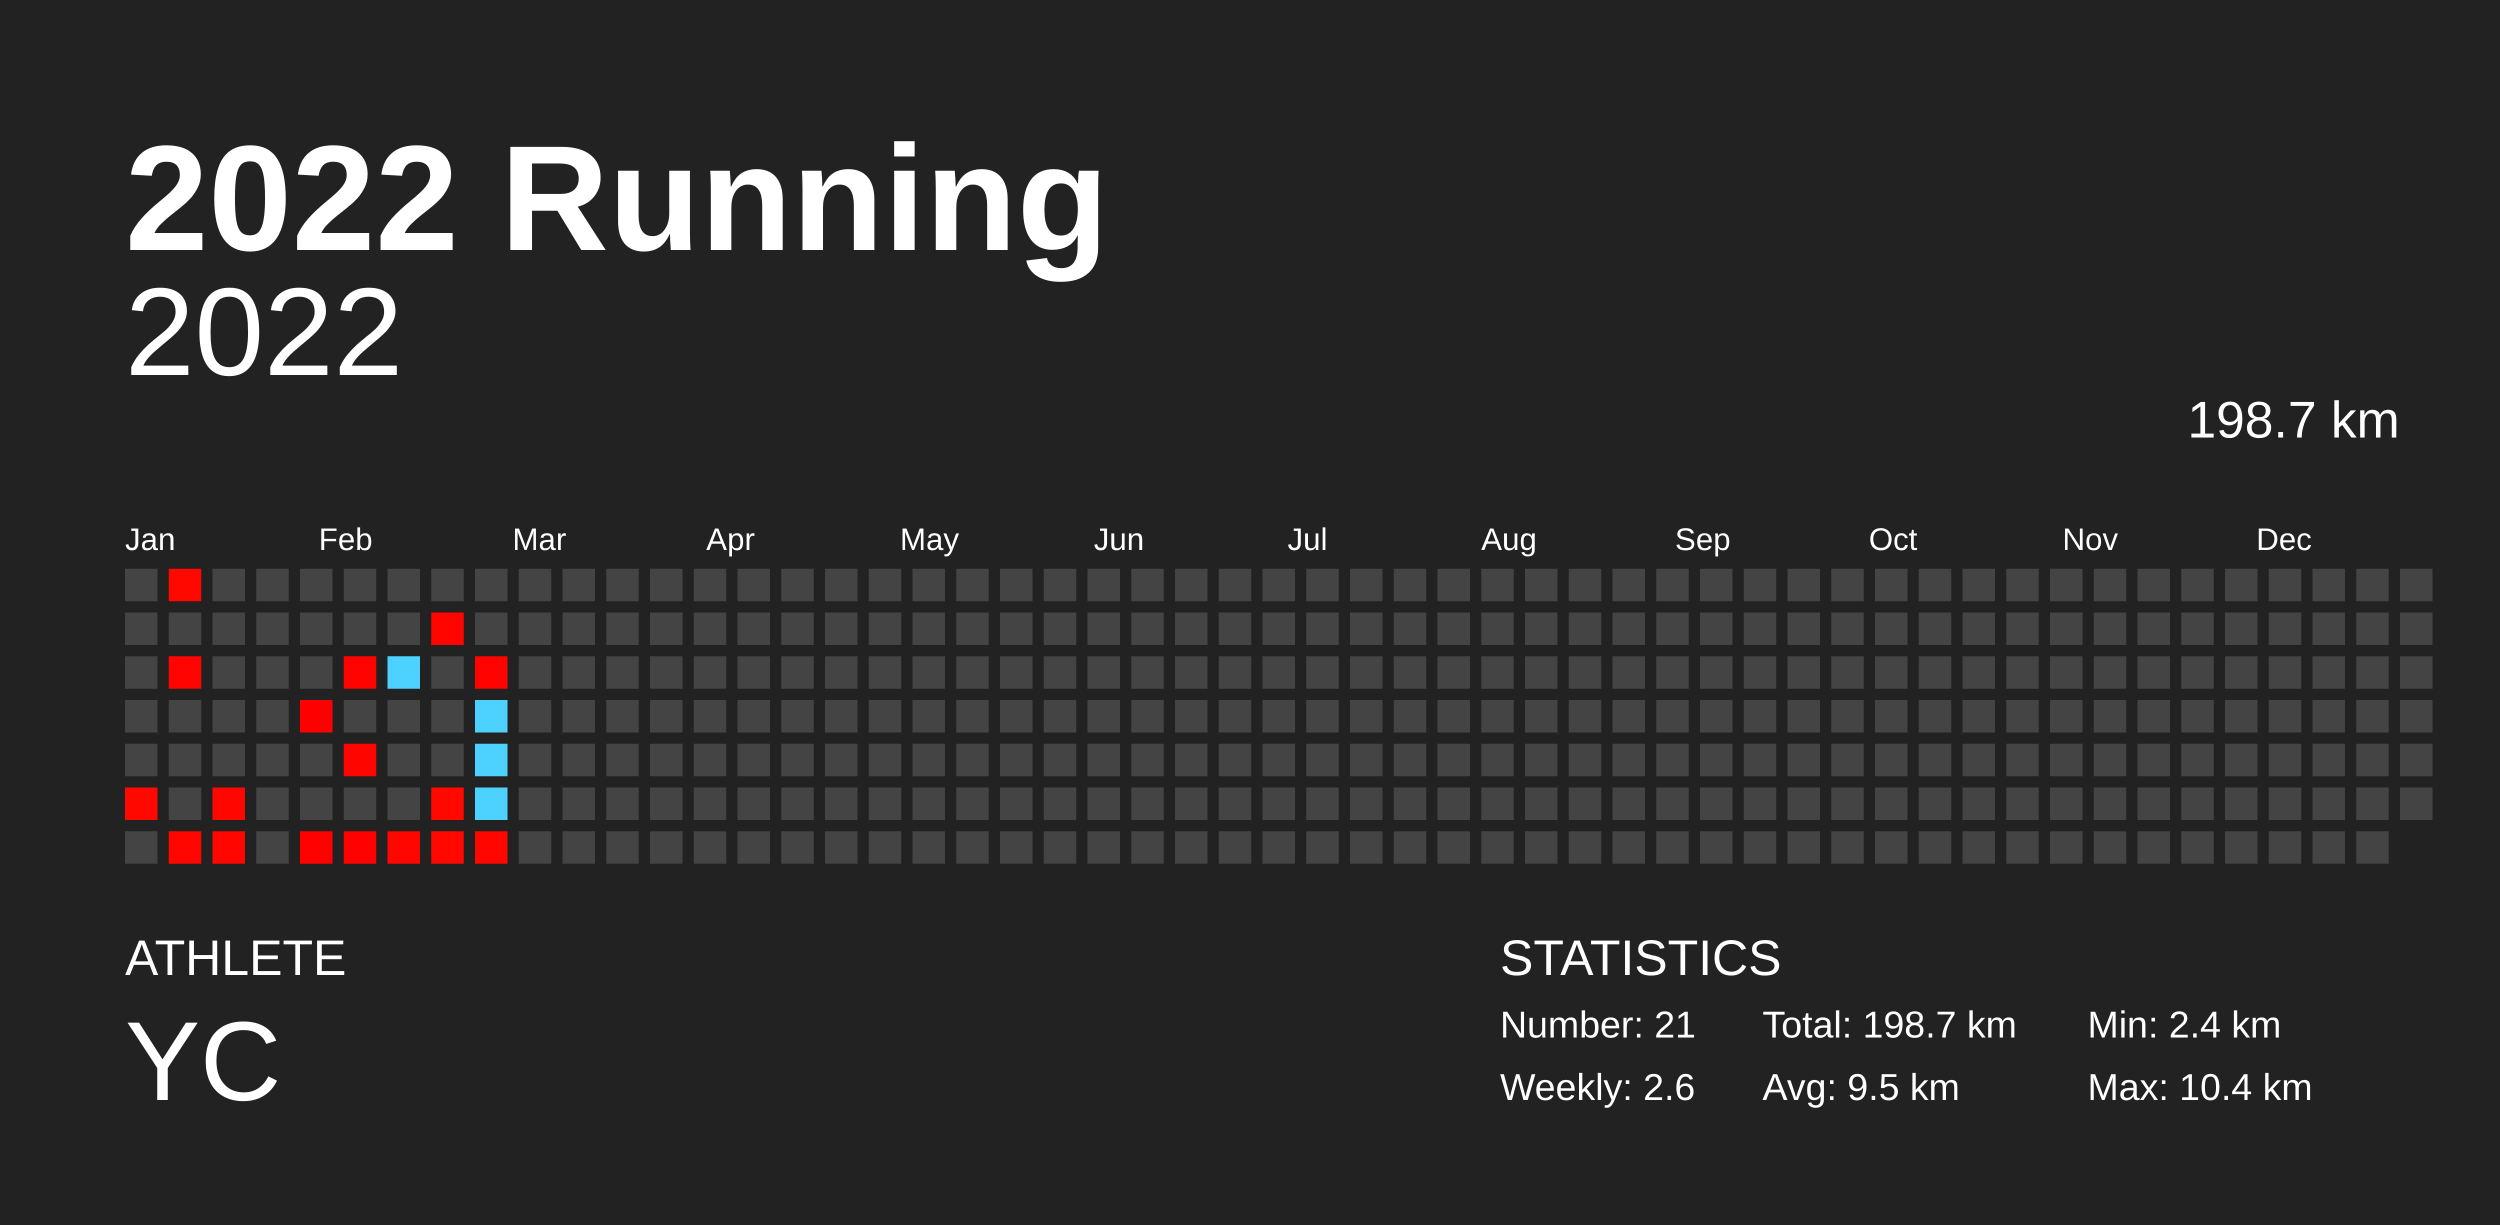
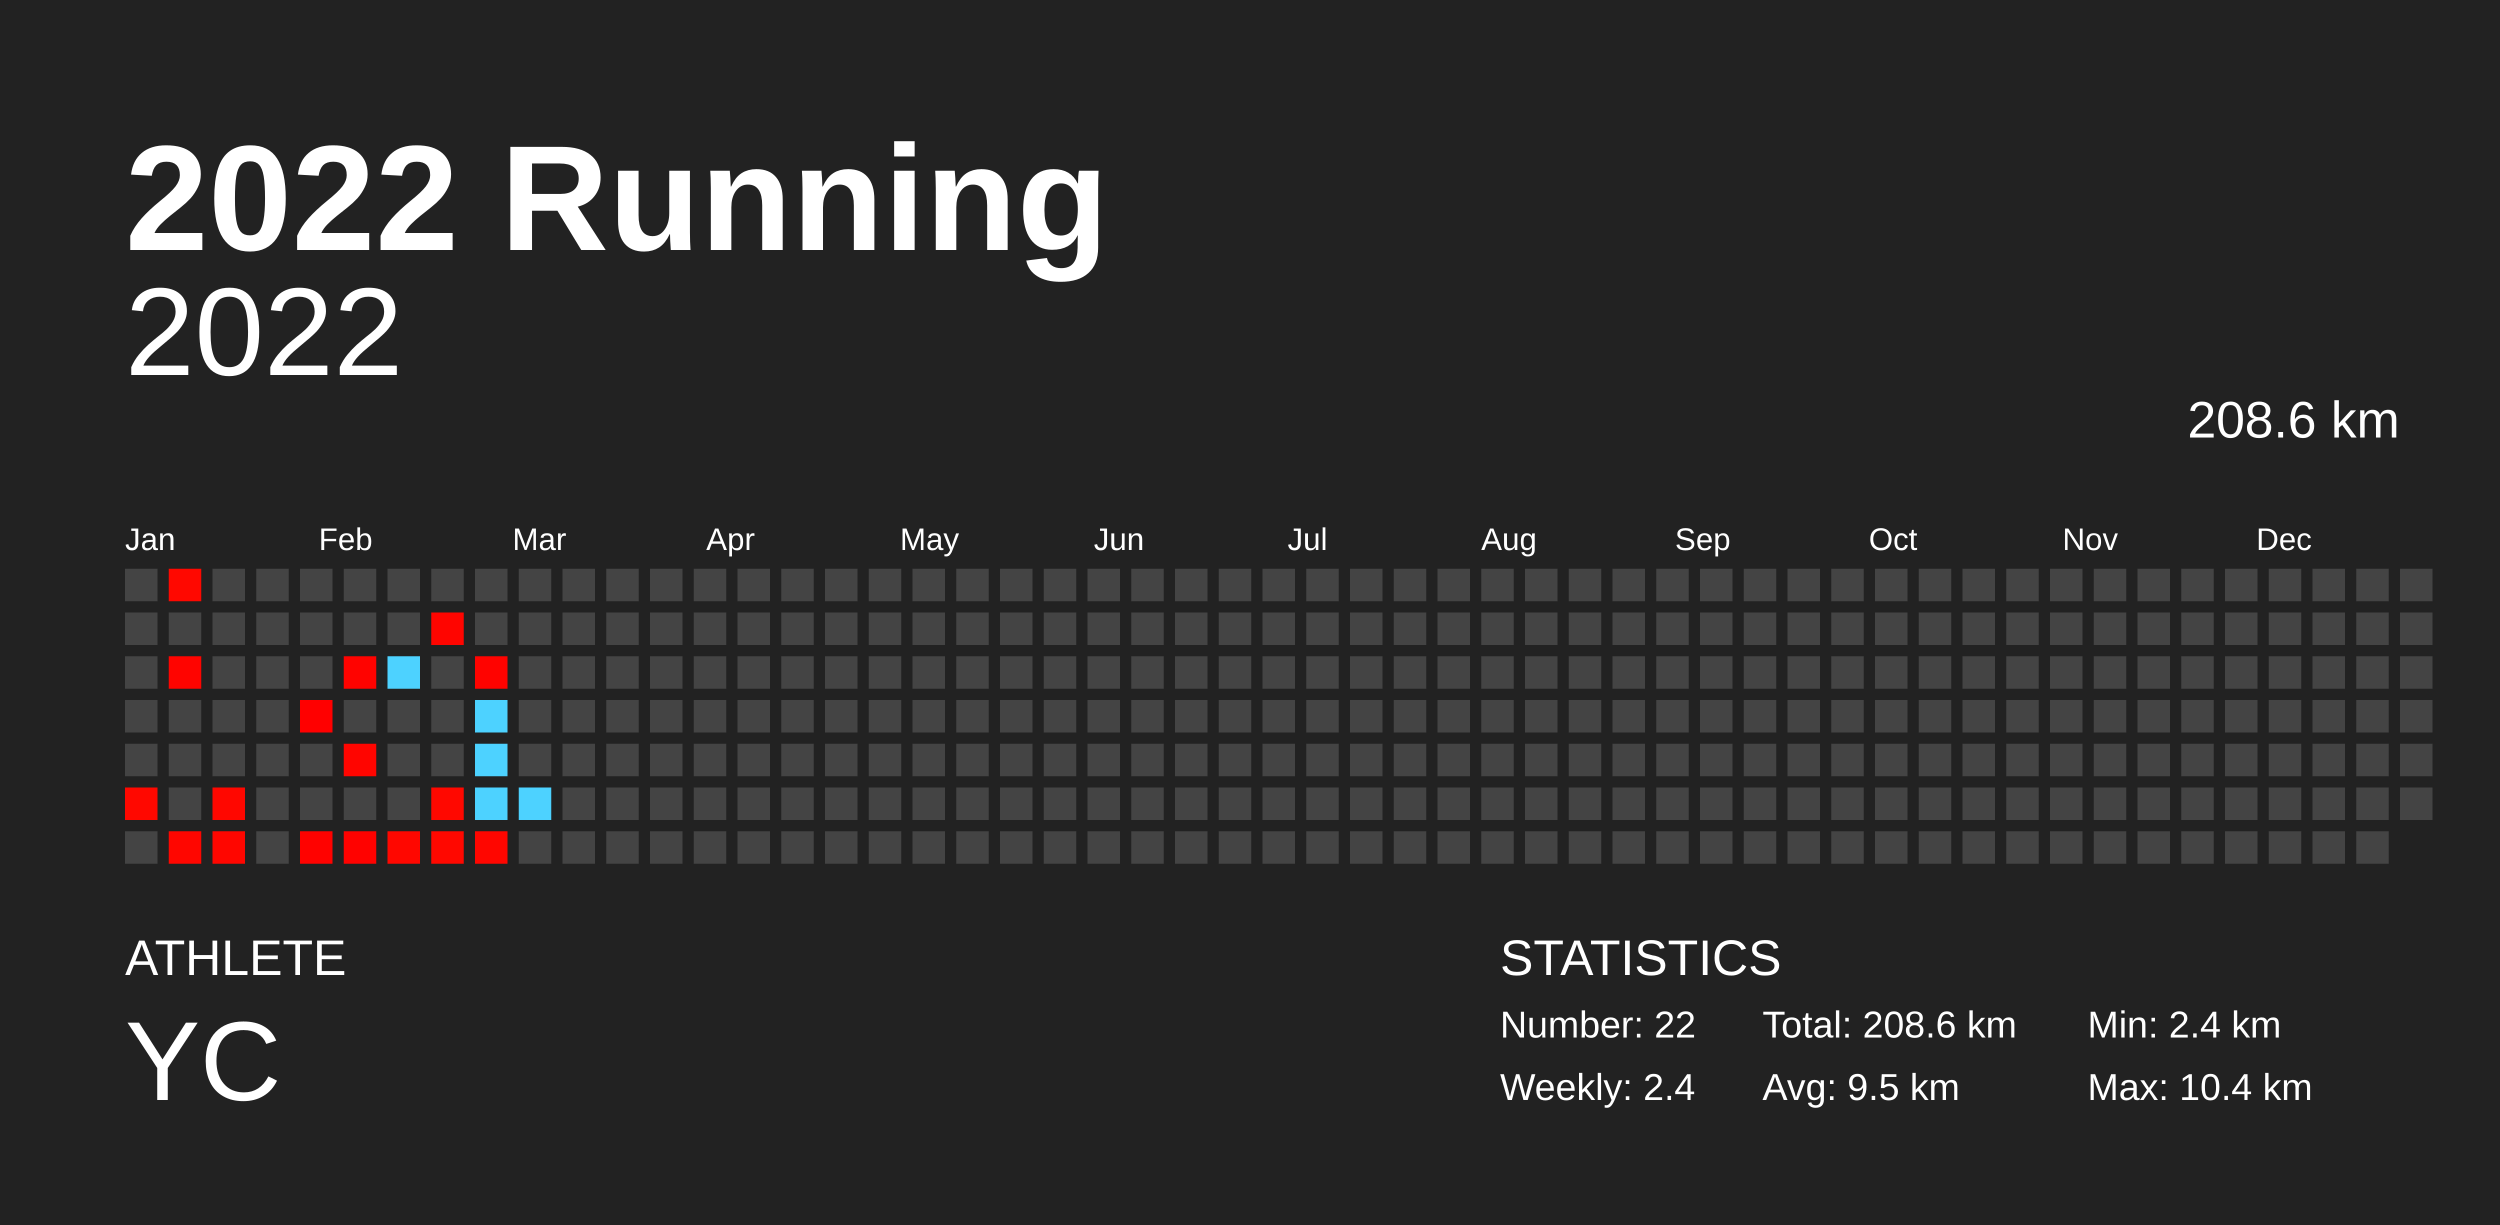
<svg xmlns="http://www.w3.org/2000/svg" baseProfile="full" height="98mm" version="1.1" viewBox="0,0,200,98" width="200mm">
  <defs />
  <rect fill="#222222" height="98" width="200" x="0" y="0" />
  <text fill="#FFFFFF" style="font-size:12px; font-family:Arial; font-weight:bold;" x="10" y="20">2022 Running</text>
  <text fill="#FFFFFF" style="font-size:4px; font-family:Arial" x="10" y="78">ATHLETE</text>
  <text fill="#FFFFFF" style="font-size:9px; font-family:Arial" x="10" y="88">YC</text>
  <text fill="#FFFFFF" style="font-size:4px; font-family:Arial" x="120" y="78">STATISTICS</text>
-   <text fill="#FFFFFF" style="font-size:3px; font-family:Arial" x="120" y="83">Number: 21</text>
-   <text fill="#FFFFFF" style="font-size:3px; font-family:Arial" x="120" y="88">Weekly: 2.6</text>
-   <text fill="#FFFFFF" style="font-size:3px; font-family:Arial" x="141" y="83">Total: 198.7 km</text>
+   <text fill="#FFFFFF" style="font-size:3px; font-family:Arial" x="120" y="83">Number: 22</text>
+   <text fill="#FFFFFF" style="font-size:3px; font-family:Arial" x="120" y="88">Weekly: 2.4</text>
+   <text fill="#FFFFFF" style="font-size:3px; font-family:Arial" x="141" y="83">Total: 208.6 km</text>
  <text fill="#FFFFFF" style="font-size:3px; font-family:Arial" x="141" y="88">Avg: 9.5 km</text>
  <text fill="#FFFFFF" style="font-size:3px; font-family:Arial" x="167" y="83">Min: 2.4 km</text>
  <text fill="#FFFFFF" style="font-size:3px; font-family:Arial" x="167" y="88">Max: 10.4 km</text>
  <text alignment-baseline="hanging" fill="#FFFFFF" style="font-size:10.0px; font-family:Arial;" x="10" y="30">2022</text>
-   <text alignment-baseline="hanging" fill="#FFFFFF" style="font-size:4.125px; font-family:Arial;" x="175" y="35">198.7 km</text>
+   <text alignment-baseline="hanging" fill="#FFFFFF" style="font-size:4.125px; font-family:Arial;" x="175" y="35">208.6 km</text>
  <text fill="#FFFFFF" style="font-size:2.5px; font-family:Arial" x="10.0" y="44">Jan</text>
  <text fill="#FFFFFF" style="font-size:2.5px; font-family:Arial" x="25.5" y="44">Feb</text>
  <text fill="#FFFFFF" style="font-size:2.5px; font-family:Arial" x="41.0" y="44">Mar</text>
  <text fill="#FFFFFF" style="font-size:2.5px; font-family:Arial" x="56.5" y="44">Apr</text>
  <text fill="#FFFFFF" style="font-size:2.5px; font-family:Arial" x="72.0" y="44">May</text>
  <text fill="#FFFFFF" style="font-size:2.5px; font-family:Arial" x="87.5" y="44">Jun</text>
  <text fill="#FFFFFF" style="font-size:2.5px; font-family:Arial" x="103.0" y="44">Jul</text>
  <text fill="#FFFFFF" style="font-size:2.5px; font-family:Arial" x="118.5" y="44">Aug</text>
  <text fill="#FFFFFF" style="font-size:2.5px; font-family:Arial" x="134.0" y="44">Sep</text>
  <text fill="#FFFFFF" style="font-size:2.5px; font-family:Arial" x="149.5" y="44">Oct</text>
  <text fill="#FFFFFF" style="font-size:2.5px; font-family:Arial" x="165.0" y="44">Nov</text>
  <text fill="#FFFFFF" style="font-size:2.5px; font-family:Arial" x="180.5" y="44">Dec</text>
  <rect fill="#444444" height="2.6" width="2.6" x="10.0" y="45.5" />
  <rect fill="#444444" height="2.6" width="2.6" x="10.0" y="49.0" />
  <rect fill="#444444" height="2.6" width="2.6" x="10.0" y="52.5" />
  <rect fill="#444444" height="2.6" width="2.6" x="10.0" y="56.0" />
  <rect fill="#444444" height="2.6" width="2.6" x="10.0" y="59.5" />
  <rect fill="#ff0800" height="2.6" width="2.6" x="10.0" y="63.0" />
  <rect fill="#444444" height="2.6" width="2.6" x="10.0" y="66.5" />
  <rect fill="#ff0800" height="2.6" width="2.6" x="13.5" y="45.5" />
  <rect fill="#444444" height="2.6" width="2.6" x="13.5" y="49.0" />
  <rect fill="#ff0400" height="2.6" width="2.6" x="13.5" y="52.5" />
  <rect fill="#444444" height="2.6" width="2.6" x="13.5" y="56.0" />
  <rect fill="#444444" height="2.6" width="2.6" x="13.5" y="59.5" />
  <rect fill="#444444" height="2.6" width="2.6" x="13.5" y="63.0" />
  <rect fill="#ff0600" height="2.6" width="2.6" x="13.5" y="66.5" />
  <rect fill="#444444" height="2.6" width="2.6" x="17.0" y="45.5" />
  <rect fill="#444444" height="2.6" width="2.6" x="17.0" y="49.0" />
  <rect fill="#444444" height="2.6" width="2.6" x="17.0" y="52.5" />
  <rect fill="#444444" height="2.6" width="2.6" x="17.0" y="56.0" />
  <rect fill="#444444" height="2.6" width="2.6" x="17.0" y="59.5" />
  <rect fill="#ff0700" height="2.6" width="2.6" x="17.0" y="63.0" />
  <rect fill="#ff0600" height="2.6" width="2.6" x="17.0" y="66.5" />
  <rect fill="#444444" height="2.6" width="2.6" x="20.5" y="45.5" />
  <rect fill="#444444" height="2.6" width="2.6" x="20.5" y="49.0" />
  <rect fill="#444444" height="2.6" width="2.6" x="20.5" y="52.5" />
  <rect fill="#444444" height="2.6" width="2.6" x="20.5" y="56.0" />
  <rect fill="#444444" height="2.6" width="2.6" x="20.5" y="59.5" />
  <rect fill="#444444" height="2.6" width="2.6" x="20.5" y="63.0" />
  <rect fill="#444444" height="2.6" width="2.6" x="20.5" y="66.5" />
  <rect fill="#444444" height="2.6" width="2.6" x="24.0" y="45.5" />
  <rect fill="#444444" height="2.6" width="2.6" x="24.0" y="49.0" />
  <rect fill="#444444" height="2.6" width="2.6" x="24.0" y="52.5" />
  <rect fill="#ff0000" height="2.6" width="2.6" x="24.0" y="56.0" />
  <rect fill="#444444" height="2.6" width="2.6" x="24.0" y="59.5" />
  <rect fill="#444444" height="2.6" width="2.6" x="24.0" y="63.0" />
  <rect fill="#ff0200" height="2.6" width="2.6" x="24.0" y="66.5" />
  <rect fill="#444444" height="2.6" width="2.6" x="27.5" y="45.5" />
  <rect fill="#444444" height="2.6" width="2.6" x="27.5" y="49.0" />
  <rect fill="#ff0300" height="2.6" width="2.6" x="27.5" y="52.5" />
  <rect fill="#444444" height="2.6" width="2.6" x="27.5" y="56.0" />
  <rect fill="#ff0500" height="2.6" width="2.6" x="27.5" y="59.5" />
  <rect fill="#444444" height="2.6" width="2.6" x="27.5" y="63.0" />
  <rect fill="#ff0200" height="2.6" width="2.6" x="27.5" y="66.5" />
  <rect fill="#444444" height="2.6" width="2.6" x="31.0" y="45.5" />
  <rect fill="#444444" height="2.6" width="2.6" x="31.0" y="49.0" />
  <rect fill="#4dd2ff" height="2.6" width="2.6" x="31.0" y="52.5" />
  <rect fill="#444444" height="2.6" width="2.6" x="31.0" y="56.0" />
  <rect fill="#444444" height="2.6" width="2.6" x="31.0" y="59.5" />
  <rect fill="#444444" height="2.6" width="2.6" x="31.0" y="63.0" />
  <rect fill="#ff0700" height="2.6" width="2.6" x="31.0" y="66.5" />
  <rect fill="#444444" height="2.6" width="2.6" x="34.5" y="45.5" />
  <rect fill="#ff0500" height="2.6" width="2.6" x="34.5" y="49.0" />
  <rect fill="#444444" height="2.6" width="2.6" x="34.5" y="52.5" />
  <rect fill="#444444" height="2.6" width="2.6" x="34.5" y="56.0" />
  <rect fill="#444444" height="2.6" width="2.6" x="34.5" y="59.5" />
  <rect fill="#ff0800" height="2.6" width="2.6" x="34.5" y="63.0" />
  <rect fill="#ff0800" height="2.6" width="2.6" x="34.5" y="66.5" />
  <rect fill="#444444" height="2.6" width="2.6" x="38.0" y="45.5" />
  <rect fill="#444444" height="2.6" width="2.6" x="38.0" y="49.0" />
  <rect fill="#ff0300" height="2.6" width="2.6" x="38.0" y="52.5" />
  <rect fill="#4dd2ff" height="2.6" width="2.6" x="38.0" y="56.0" />
  <rect fill="#4dd2ff" height="2.6" width="2.6" x="38.0" y="59.5" />
  <rect fill="#4dd2ff" height="2.6" width="2.6" x="38.0" y="63.0" />
  <rect fill="#ff0600" height="2.6" width="2.6" x="38.0" y="66.5" />
  <rect fill="#444444" height="2.6" width="2.6" x="41.5" y="45.5" />
  <rect fill="#444444" height="2.6" width="2.6" x="41.5" y="49.0" />
  <rect fill="#444444" height="2.6" width="2.6" x="41.5" y="52.5" />
  <rect fill="#444444" height="2.6" width="2.6" x="41.5" y="56.0" />
  <rect fill="#444444" height="2.6" width="2.6" x="41.5" y="59.5" />
-   <rect fill="#444444" height="2.6" width="2.6" x="41.5" y="63.0" />
+   <rect fill="#4dd2ff" height="2.6" width="2.6" x="41.5" y="63.0" />
  <rect fill="#444444" height="2.6" width="2.6" x="41.5" y="66.5" />
  <rect fill="#444444" height="2.6" width="2.6" x="45.0" y="45.5" />
  <rect fill="#444444" height="2.6" width="2.6" x="45.0" y="49.0" />
  <rect fill="#444444" height="2.6" width="2.6" x="45.0" y="52.5" />
  <rect fill="#444444" height="2.6" width="2.6" x="45.0" y="56.0" />
  <rect fill="#444444" height="2.6" width="2.6" x="45.0" y="59.5" />
  <rect fill="#444444" height="2.6" width="2.6" x="45.0" y="63.0" />
  <rect fill="#444444" height="2.6" width="2.6" x="45.0" y="66.5" />
  <rect fill="#444444" height="2.6" width="2.6" x="48.5" y="45.5" />
  <rect fill="#444444" height="2.6" width="2.6" x="48.5" y="49.0" />
  <rect fill="#444444" height="2.6" width="2.6" x="48.5" y="52.5" />
  <rect fill="#444444" height="2.6" width="2.6" x="48.5" y="56.0" />
  <rect fill="#444444" height="2.6" width="2.6" x="48.5" y="59.5" />
  <rect fill="#444444" height="2.6" width="2.6" x="48.5" y="63.0" />
  <rect fill="#444444" height="2.6" width="2.6" x="48.5" y="66.5" />
  <rect fill="#444444" height="2.6" width="2.6" x="52.0" y="45.5" />
  <rect fill="#444444" height="2.6" width="2.6" x="52.0" y="49.0" />
  <rect fill="#444444" height="2.6" width="2.6" x="52.0" y="52.5" />
  <rect fill="#444444" height="2.6" width="2.6" x="52.0" y="56.0" />
  <rect fill="#444444" height="2.6" width="2.6" x="52.0" y="59.5" />
  <rect fill="#444444" height="2.6" width="2.6" x="52.0" y="63.0" />
  <rect fill="#444444" height="2.6" width="2.6" x="52.0" y="66.5" />
  <rect fill="#444444" height="2.6" width="2.6" x="55.5" y="45.5" />
  <rect fill="#444444" height="2.6" width="2.6" x="55.5" y="49.0" />
  <rect fill="#444444" height="2.6" width="2.6" x="55.5" y="52.5" />
  <rect fill="#444444" height="2.6" width="2.6" x="55.5" y="56.0" />
  <rect fill="#444444" height="2.6" width="2.6" x="55.5" y="59.5" />
  <rect fill="#444444" height="2.6" width="2.6" x="55.5" y="63.0" />
  <rect fill="#444444" height="2.6" width="2.6" x="55.5" y="66.5" />
  <rect fill="#444444" height="2.6" width="2.6" x="59.0" y="45.5" />
  <rect fill="#444444" height="2.6" width="2.6" x="59.0" y="49.0" />
  <rect fill="#444444" height="2.6" width="2.6" x="59.0" y="52.5" />
  <rect fill="#444444" height="2.6" width="2.6" x="59.0" y="56.0" />
  <rect fill="#444444" height="2.6" width="2.6" x="59.0" y="59.5" />
  <rect fill="#444444" height="2.6" width="2.6" x="59.0" y="63.0" />
  <rect fill="#444444" height="2.6" width="2.6" x="59.0" y="66.5" />
  <rect fill="#444444" height="2.6" width="2.6" x="62.5" y="45.5" />
  <rect fill="#444444" height="2.6" width="2.6" x="62.5" y="49.0" />
  <rect fill="#444444" height="2.6" width="2.6" x="62.5" y="52.5" />
  <rect fill="#444444" height="2.6" width="2.6" x="62.5" y="56.0" />
  <rect fill="#444444" height="2.6" width="2.6" x="62.5" y="59.5" />
  <rect fill="#444444" height="2.6" width="2.6" x="62.5" y="63.0" />
  <rect fill="#444444" height="2.6" width="2.6" x="62.5" y="66.5" />
  <rect fill="#444444" height="2.6" width="2.6" x="66.0" y="45.5" />
  <rect fill="#444444" height="2.6" width="2.6" x="66.0" y="49.0" />
  <rect fill="#444444" height="2.6" width="2.6" x="66.0" y="52.5" />
  <rect fill="#444444" height="2.6" width="2.6" x="66.0" y="56.0" />
  <rect fill="#444444" height="2.6" width="2.6" x="66.0" y="59.5" />
  <rect fill="#444444" height="2.6" width="2.6" x="66.0" y="63.0" />
  <rect fill="#444444" height="2.6" width="2.6" x="66.0" y="66.5" />
  <rect fill="#444444" height="2.6" width="2.6" x="69.5" y="45.5" />
  <rect fill="#444444" height="2.6" width="2.6" x="69.5" y="49.0" />
  <rect fill="#444444" height="2.6" width="2.6" x="69.5" y="52.5" />
  <rect fill="#444444" height="2.6" width="2.6" x="69.5" y="56.0" />
  <rect fill="#444444" height="2.6" width="2.6" x="69.5" y="59.5" />
  <rect fill="#444444" height="2.6" width="2.6" x="69.5" y="63.0" />
  <rect fill="#444444" height="2.6" width="2.6" x="69.5" y="66.5" />
  <rect fill="#444444" height="2.6" width="2.6" x="73.0" y="45.5" />
  <rect fill="#444444" height="2.6" width="2.6" x="73.0" y="49.0" />
  <rect fill="#444444" height="2.6" width="2.6" x="73.0" y="52.5" />
  <rect fill="#444444" height="2.6" width="2.6" x="73.0" y="56.0" />
  <rect fill="#444444" height="2.6" width="2.6" x="73.0" y="59.5" />
  <rect fill="#444444" height="2.6" width="2.6" x="73.0" y="63.0" />
  <rect fill="#444444" height="2.6" width="2.6" x="73.0" y="66.5" />
  <rect fill="#444444" height="2.6" width="2.6" x="76.5" y="45.5" />
  <rect fill="#444444" height="2.6" width="2.6" x="76.5" y="49.0" />
  <rect fill="#444444" height="2.6" width="2.6" x="76.5" y="52.5" />
  <rect fill="#444444" height="2.6" width="2.6" x="76.5" y="56.0" />
  <rect fill="#444444" height="2.6" width="2.6" x="76.5" y="59.5" />
  <rect fill="#444444" height="2.6" width="2.6" x="76.5" y="63.0" />
  <rect fill="#444444" height="2.6" width="2.6" x="76.5" y="66.5" />
  <rect fill="#444444" height="2.6" width="2.6" x="80.0" y="45.5" />
  <rect fill="#444444" height="2.6" width="2.6" x="80.0" y="49.0" />
  <rect fill="#444444" height="2.6" width="2.6" x="80.0" y="52.5" />
  <rect fill="#444444" height="2.6" width="2.6" x="80.0" y="56.0" />
  <rect fill="#444444" height="2.6" width="2.6" x="80.0" y="59.5" />
  <rect fill="#444444" height="2.6" width="2.6" x="80.0" y="63.0" />
  <rect fill="#444444" height="2.6" width="2.6" x="80.0" y="66.5" />
  <rect fill="#444444" height="2.6" width="2.6" x="83.5" y="45.5" />
  <rect fill="#444444" height="2.6" width="2.6" x="83.5" y="49.0" />
  <rect fill="#444444" height="2.6" width="2.6" x="83.5" y="52.5" />
  <rect fill="#444444" height="2.6" width="2.6" x="83.5" y="56.0" />
  <rect fill="#444444" height="2.6" width="2.6" x="83.5" y="59.5" />
  <rect fill="#444444" height="2.6" width="2.6" x="83.5" y="63.0" />
  <rect fill="#444444" height="2.6" width="2.6" x="83.5" y="66.5" />
  <rect fill="#444444" height="2.6" width="2.6" x="87.0" y="45.5" />
  <rect fill="#444444" height="2.6" width="2.6" x="87.0" y="49.0" />
  <rect fill="#444444" height="2.6" width="2.6" x="87.0" y="52.5" />
  <rect fill="#444444" height="2.6" width="2.6" x="87.0" y="56.0" />
  <rect fill="#444444" height="2.6" width="2.6" x="87.0" y="59.5" />
  <rect fill="#444444" height="2.6" width="2.6" x="87.0" y="63.0" />
  <rect fill="#444444" height="2.6" width="2.6" x="87.0" y="66.5" />
  <rect fill="#444444" height="2.6" width="2.6" x="90.5" y="45.5" />
  <rect fill="#444444" height="2.6" width="2.6" x="90.5" y="49.0" />
  <rect fill="#444444" height="2.6" width="2.6" x="90.5" y="52.5" />
  <rect fill="#444444" height="2.6" width="2.6" x="90.5" y="56.0" />
  <rect fill="#444444" height="2.6" width="2.6" x="90.5" y="59.5" />
  <rect fill="#444444" height="2.6" width="2.6" x="90.5" y="63.0" />
  <rect fill="#444444" height="2.6" width="2.6" x="90.5" y="66.5" />
  <rect fill="#444444" height="2.6" width="2.6" x="94.0" y="45.5" />
  <rect fill="#444444" height="2.6" width="2.6" x="94.0" y="49.0" />
  <rect fill="#444444" height="2.6" width="2.6" x="94.0" y="52.5" />
  <rect fill="#444444" height="2.6" width="2.6" x="94.0" y="56.0" />
  <rect fill="#444444" height="2.6" width="2.6" x="94.0" y="59.5" />
  <rect fill="#444444" height="2.6" width="2.6" x="94.0" y="63.0" />
  <rect fill="#444444" height="2.6" width="2.6" x="94.0" y="66.5" />
  <rect fill="#444444" height="2.6" width="2.6" x="97.5" y="45.5" />
  <rect fill="#444444" height="2.6" width="2.6" x="97.5" y="49.0" />
  <rect fill="#444444" height="2.6" width="2.6" x="97.5" y="52.5" />
  <rect fill="#444444" height="2.6" width="2.6" x="97.5" y="56.0" />
  <rect fill="#444444" height="2.6" width="2.6" x="97.5" y="59.5" />
  <rect fill="#444444" height="2.6" width="2.6" x="97.5" y="63.0" />
  <rect fill="#444444" height="2.6" width="2.6" x="97.5" y="66.5" />
  <rect fill="#444444" height="2.6" width="2.6" x="101.0" y="45.5" />
  <rect fill="#444444" height="2.6" width="2.6" x="101.0" y="49.0" />
  <rect fill="#444444" height="2.6" width="2.6" x="101.0" y="52.5" />
  <rect fill="#444444" height="2.6" width="2.6" x="101.0" y="56.0" />
  <rect fill="#444444" height="2.6" width="2.6" x="101.0" y="59.5" />
  <rect fill="#444444" height="2.6" width="2.6" x="101.0" y="63.0" />
  <rect fill="#444444" height="2.6" width="2.6" x="101.0" y="66.5" />
  <rect fill="#444444" height="2.6" width="2.6" x="104.5" y="45.5" />
  <rect fill="#444444" height="2.6" width="2.6" x="104.5" y="49.0" />
  <rect fill="#444444" height="2.6" width="2.6" x="104.5" y="52.5" />
  <rect fill="#444444" height="2.6" width="2.6" x="104.5" y="56.0" />
  <rect fill="#444444" height="2.6" width="2.6" x="104.5" y="59.5" />
  <rect fill="#444444" height="2.6" width="2.6" x="104.5" y="63.0" />
  <rect fill="#444444" height="2.6" width="2.6" x="104.5" y="66.5" />
  <rect fill="#444444" height="2.6" width="2.6" x="108.0" y="45.5" />
  <rect fill="#444444" height="2.6" width="2.6" x="108.0" y="49.0" />
  <rect fill="#444444" height="2.6" width="2.6" x="108.0" y="52.5" />
  <rect fill="#444444" height="2.6" width="2.6" x="108.0" y="56.0" />
  <rect fill="#444444" height="2.6" width="2.6" x="108.0" y="59.5" />
  <rect fill="#444444" height="2.6" width="2.6" x="108.0" y="63.0" />
  <rect fill="#444444" height="2.6" width="2.6" x="108.0" y="66.5" />
  <rect fill="#444444" height="2.6" width="2.6" x="111.5" y="45.5" />
  <rect fill="#444444" height="2.6" width="2.6" x="111.5" y="49.0" />
  <rect fill="#444444" height="2.6" width="2.6" x="111.5" y="52.5" />
  <rect fill="#444444" height="2.6" width="2.6" x="111.5" y="56.0" />
  <rect fill="#444444" height="2.6" width="2.6" x="111.5" y="59.5" />
  <rect fill="#444444" height="2.6" width="2.6" x="111.5" y="63.0" />
  <rect fill="#444444" height="2.6" width="2.6" x="111.5" y="66.5" />
  <rect fill="#444444" height="2.6" width="2.6" x="115.0" y="45.5" />
  <rect fill="#444444" height="2.6" width="2.6" x="115.0" y="49.0" />
  <rect fill="#444444" height="2.6" width="2.6" x="115.0" y="52.5" />
  <rect fill="#444444" height="2.6" width="2.6" x="115.0" y="56.0" />
  <rect fill="#444444" height="2.6" width="2.6" x="115.0" y="59.5" />
  <rect fill="#444444" height="2.6" width="2.6" x="115.0" y="63.0" />
  <rect fill="#444444" height="2.6" width="2.6" x="115.0" y="66.5" />
  <rect fill="#444444" height="2.6" width="2.6" x="118.5" y="45.5" />
  <rect fill="#444444" height="2.6" width="2.6" x="118.5" y="49.0" />
  <rect fill="#444444" height="2.6" width="2.6" x="118.5" y="52.5" />
  <rect fill="#444444" height="2.6" width="2.6" x="118.5" y="56.0" />
  <rect fill="#444444" height="2.6" width="2.6" x="118.5" y="59.5" />
  <rect fill="#444444" height="2.6" width="2.6" x="118.5" y="63.0" />
  <rect fill="#444444" height="2.6" width="2.6" x="118.5" y="66.5" />
  <rect fill="#444444" height="2.6" width="2.6" x="122.0" y="45.5" />
  <rect fill="#444444" height="2.6" width="2.6" x="122.0" y="49.0" />
  <rect fill="#444444" height="2.6" width="2.6" x="122.0" y="52.5" />
  <rect fill="#444444" height="2.6" width="2.6" x="122.0" y="56.0" />
  <rect fill="#444444" height="2.6" width="2.6" x="122.0" y="59.5" />
  <rect fill="#444444" height="2.6" width="2.6" x="122.0" y="63.0" />
  <rect fill="#444444" height="2.6" width="2.6" x="122.0" y="66.5" />
  <rect fill="#444444" height="2.6" width="2.6" x="125.5" y="45.5" />
  <rect fill="#444444" height="2.6" width="2.6" x="125.5" y="49.0" />
  <rect fill="#444444" height="2.6" width="2.6" x="125.5" y="52.5" />
  <rect fill="#444444" height="2.6" width="2.6" x="125.5" y="56.0" />
  <rect fill="#444444" height="2.6" width="2.6" x="125.5" y="59.5" />
  <rect fill="#444444" height="2.6" width="2.6" x="125.5" y="63.0" />
  <rect fill="#444444" height="2.6" width="2.6" x="125.5" y="66.5" />
  <rect fill="#444444" height="2.6" width="2.6" x="129.0" y="45.5" />
  <rect fill="#444444" height="2.6" width="2.6" x="129.0" y="49.0" />
  <rect fill="#444444" height="2.6" width="2.6" x="129.0" y="52.5" />
  <rect fill="#444444" height="2.6" width="2.6" x="129.0" y="56.0" />
  <rect fill="#444444" height="2.6" width="2.6" x="129.0" y="59.5" />
  <rect fill="#444444" height="2.6" width="2.6" x="129.0" y="63.0" />
  <rect fill="#444444" height="2.6" width="2.6" x="129.0" y="66.5" />
  <rect fill="#444444" height="2.6" width="2.6" x="132.5" y="45.5" />
  <rect fill="#444444" height="2.6" width="2.6" x="132.5" y="49.0" />
  <rect fill="#444444" height="2.6" width="2.6" x="132.5" y="52.5" />
  <rect fill="#444444" height="2.6" width="2.6" x="132.5" y="56.0" />
  <rect fill="#444444" height="2.6" width="2.6" x="132.5" y="59.5" />
  <rect fill="#444444" height="2.6" width="2.6" x="132.5" y="63.0" />
  <rect fill="#444444" height="2.6" width="2.6" x="132.5" y="66.5" />
  <rect fill="#444444" height="2.6" width="2.6" x="136.0" y="45.5" />
  <rect fill="#444444" height="2.6" width="2.6" x="136.0" y="49.0" />
  <rect fill="#444444" height="2.6" width="2.6" x="136.0" y="52.5" />
  <rect fill="#444444" height="2.6" width="2.6" x="136.0" y="56.0" />
  <rect fill="#444444" height="2.6" width="2.6" x="136.0" y="59.5" />
  <rect fill="#444444" height="2.6" width="2.6" x="136.0" y="63.0" />
  <rect fill="#444444" height="2.6" width="2.6" x="136.0" y="66.5" />
  <rect fill="#444444" height="2.6" width="2.6" x="139.5" y="45.5" />
  <rect fill="#444444" height="2.6" width="2.6" x="139.5" y="49.0" />
  <rect fill="#444444" height="2.6" width="2.6" x="139.5" y="52.5" />
  <rect fill="#444444" height="2.6" width="2.6" x="139.5" y="56.0" />
  <rect fill="#444444" height="2.6" width="2.6" x="139.5" y="59.5" />
  <rect fill="#444444" height="2.6" width="2.6" x="139.5" y="63.0" />
  <rect fill="#444444" height="2.6" width="2.6" x="139.5" y="66.5" />
  <rect fill="#444444" height="2.6" width="2.6" x="143.0" y="45.5" />
  <rect fill="#444444" height="2.6" width="2.6" x="143.0" y="49.0" />
  <rect fill="#444444" height="2.6" width="2.6" x="143.0" y="52.5" />
  <rect fill="#444444" height="2.6" width="2.6" x="143.0" y="56.0" />
  <rect fill="#444444" height="2.6" width="2.6" x="143.0" y="59.5" />
  <rect fill="#444444" height="2.6" width="2.6" x="143.0" y="63.0" />
  <rect fill="#444444" height="2.6" width="2.6" x="143.0" y="66.5" />
  <rect fill="#444444" height="2.6" width="2.6" x="146.5" y="45.5" />
  <rect fill="#444444" height="2.6" width="2.6" x="146.5" y="49.0" />
  <rect fill="#444444" height="2.6" width="2.6" x="146.5" y="52.5" />
  <rect fill="#444444" height="2.6" width="2.6" x="146.5" y="56.0" />
  <rect fill="#444444" height="2.6" width="2.6" x="146.5" y="59.5" />
  <rect fill="#444444" height="2.6" width="2.6" x="146.5" y="63.0" />
  <rect fill="#444444" height="2.6" width="2.6" x="146.5" y="66.5" />
  <rect fill="#444444" height="2.6" width="2.6" x="150.0" y="45.5" />
  <rect fill="#444444" height="2.6" width="2.6" x="150.0" y="49.0" />
  <rect fill="#444444" height="2.6" width="2.6" x="150.0" y="52.5" />
  <rect fill="#444444" height="2.6" width="2.6" x="150.0" y="56.0" />
  <rect fill="#444444" height="2.6" width="2.6" x="150.0" y="59.5" />
  <rect fill="#444444" height="2.6" width="2.6" x="150.0" y="63.0" />
  <rect fill="#444444" height="2.6" width="2.6" x="150.0" y="66.5" />
  <rect fill="#444444" height="2.6" width="2.6" x="153.5" y="45.5" />
  <rect fill="#444444" height="2.6" width="2.6" x="153.5" y="49.0" />
  <rect fill="#444444" height="2.6" width="2.6" x="153.5" y="52.5" />
  <rect fill="#444444" height="2.6" width="2.6" x="153.5" y="56.0" />
  <rect fill="#444444" height="2.6" width="2.6" x="153.5" y="59.5" />
  <rect fill="#444444" height="2.6" width="2.6" x="153.5" y="63.0" />
  <rect fill="#444444" height="2.6" width="2.6" x="153.5" y="66.5" />
  <rect fill="#444444" height="2.6" width="2.6" x="157.0" y="45.5" />
  <rect fill="#444444" height="2.6" width="2.6" x="157.0" y="49.0" />
  <rect fill="#444444" height="2.6" width="2.6" x="157.0" y="52.5" />
  <rect fill="#444444" height="2.6" width="2.6" x="157.0" y="56.0" />
  <rect fill="#444444" height="2.6" width="2.6" x="157.0" y="59.5" />
  <rect fill="#444444" height="2.6" width="2.6" x="157.0" y="63.0" />
  <rect fill="#444444" height="2.6" width="2.6" x="157.0" y="66.5" />
  <rect fill="#444444" height="2.6" width="2.6" x="160.5" y="45.5" />
  <rect fill="#444444" height="2.6" width="2.6" x="160.5" y="49.0" />
  <rect fill="#444444" height="2.6" width="2.6" x="160.5" y="52.5" />
  <rect fill="#444444" height="2.6" width="2.6" x="160.5" y="56.0" />
  <rect fill="#444444" height="2.6" width="2.6" x="160.5" y="59.5" />
  <rect fill="#444444" height="2.6" width="2.6" x="160.5" y="63.0" />
  <rect fill="#444444" height="2.6" width="2.6" x="160.5" y="66.5" />
  <rect fill="#444444" height="2.6" width="2.6" x="164.0" y="45.5" />
  <rect fill="#444444" height="2.6" width="2.6" x="164.0" y="49.0" />
  <rect fill="#444444" height="2.6" width="2.6" x="164.0" y="52.5" />
  <rect fill="#444444" height="2.6" width="2.6" x="164.0" y="56.0" />
  <rect fill="#444444" height="2.6" width="2.6" x="164.0" y="59.5" />
  <rect fill="#444444" height="2.6" width="2.6" x="164.0" y="63.0" />
  <rect fill="#444444" height="2.6" width="2.6" x="164.0" y="66.5" />
  <rect fill="#444444" height="2.6" width="2.6" x="167.5" y="45.5" />
  <rect fill="#444444" height="2.6" width="2.6" x="167.5" y="49.0" />
  <rect fill="#444444" height="2.6" width="2.6" x="167.5" y="52.5" />
  <rect fill="#444444" height="2.6" width="2.6" x="167.5" y="56.0" />
  <rect fill="#444444" height="2.6" width="2.6" x="167.5" y="59.5" />
  <rect fill="#444444" height="2.6" width="2.6" x="167.5" y="63.0" />
  <rect fill="#444444" height="2.6" width="2.6" x="167.5" y="66.5" />
  <rect fill="#444444" height="2.6" width="2.6" x="171.0" y="45.5" />
  <rect fill="#444444" height="2.6" width="2.6" x="171.0" y="49.0" />
  <rect fill="#444444" height="2.6" width="2.6" x="171.0" y="52.5" />
  <rect fill="#444444" height="2.6" width="2.6" x="171.0" y="56.0" />
  <rect fill="#444444" height="2.6" width="2.6" x="171.0" y="59.5" />
  <rect fill="#444444" height="2.6" width="2.6" x="171.0" y="63.0" />
  <rect fill="#444444" height="2.6" width="2.6" x="171.0" y="66.5" />
  <rect fill="#444444" height="2.6" width="2.6" x="174.5" y="45.5" />
  <rect fill="#444444" height="2.6" width="2.6" x="174.5" y="49.0" />
  <rect fill="#444444" height="2.6" width="2.6" x="174.5" y="52.5" />
  <rect fill="#444444" height="2.6" width="2.6" x="174.5" y="56.0" />
  <rect fill="#444444" height="2.6" width="2.6" x="174.5" y="59.5" />
  <rect fill="#444444" height="2.6" width="2.6" x="174.5" y="63.0" />
  <rect fill="#444444" height="2.6" width="2.6" x="174.5" y="66.5" />
  <rect fill="#444444" height="2.6" width="2.6" x="178.0" y="45.5" />
  <rect fill="#444444" height="2.6" width="2.6" x="178.0" y="49.0" />
  <rect fill="#444444" height="2.6" width="2.6" x="178.0" y="52.5" />
  <rect fill="#444444" height="2.6" width="2.6" x="178.0" y="56.0" />
  <rect fill="#444444" height="2.6" width="2.6" x="178.0" y="59.5" />
  <rect fill="#444444" height="2.6" width="2.6" x="178.0" y="63.0" />
  <rect fill="#444444" height="2.6" width="2.6" x="178.0" y="66.5" />
  <rect fill="#444444" height="2.6" width="2.6" x="181.5" y="45.5" />
  <rect fill="#444444" height="2.6" width="2.6" x="181.5" y="49.0" />
  <rect fill="#444444" height="2.6" width="2.6" x="181.5" y="52.5" />
  <rect fill="#444444" height="2.6" width="2.6" x="181.5" y="56.0" />
  <rect fill="#444444" height="2.6" width="2.6" x="181.5" y="59.5" />
  <rect fill="#444444" height="2.6" width="2.6" x="181.5" y="63.0" />
  <rect fill="#444444" height="2.6" width="2.6" x="181.5" y="66.5" />
  <rect fill="#444444" height="2.6" width="2.6" x="185.0" y="45.5" />
  <rect fill="#444444" height="2.6" width="2.6" x="185.0" y="49.0" />
  <rect fill="#444444" height="2.6" width="2.6" x="185.0" y="52.5" />
  <rect fill="#444444" height="2.6" width="2.6" x="185.0" y="56.0" />
  <rect fill="#444444" height="2.6" width="2.6" x="185.0" y="59.5" />
  <rect fill="#444444" height="2.6" width="2.6" x="185.0" y="63.0" />
  <rect fill="#444444" height="2.6" width="2.6" x="185.0" y="66.5" />
  <rect fill="#444444" height="2.6" width="2.6" x="188.5" y="45.5" />
  <rect fill="#444444" height="2.6" width="2.6" x="188.5" y="49.0" />
  <rect fill="#444444" height="2.6" width="2.6" x="188.5" y="52.5" />
  <rect fill="#444444" height="2.6" width="2.6" x="188.5" y="56.0" />
  <rect fill="#444444" height="2.6" width="2.6" x="188.5" y="59.5" />
  <rect fill="#444444" height="2.6" width="2.6" x="188.5" y="63.0" />
  <rect fill="#444444" height="2.6" width="2.6" x="188.5" y="66.5" />
  <rect fill="#444444" height="2.6" width="2.6" x="192.0" y="45.5" />
  <rect fill="#444444" height="2.6" width="2.6" x="192.0" y="49.0" />
  <rect fill="#444444" height="2.6" width="2.6" x="192.0" y="52.5" />
  <rect fill="#444444" height="2.6" width="2.6" x="192.0" y="56.0" />
  <rect fill="#444444" height="2.6" width="2.6" x="192.0" y="59.5" />
  <rect fill="#444444" height="2.6" width="2.6" x="192.0" y="63.0" />
</svg>
